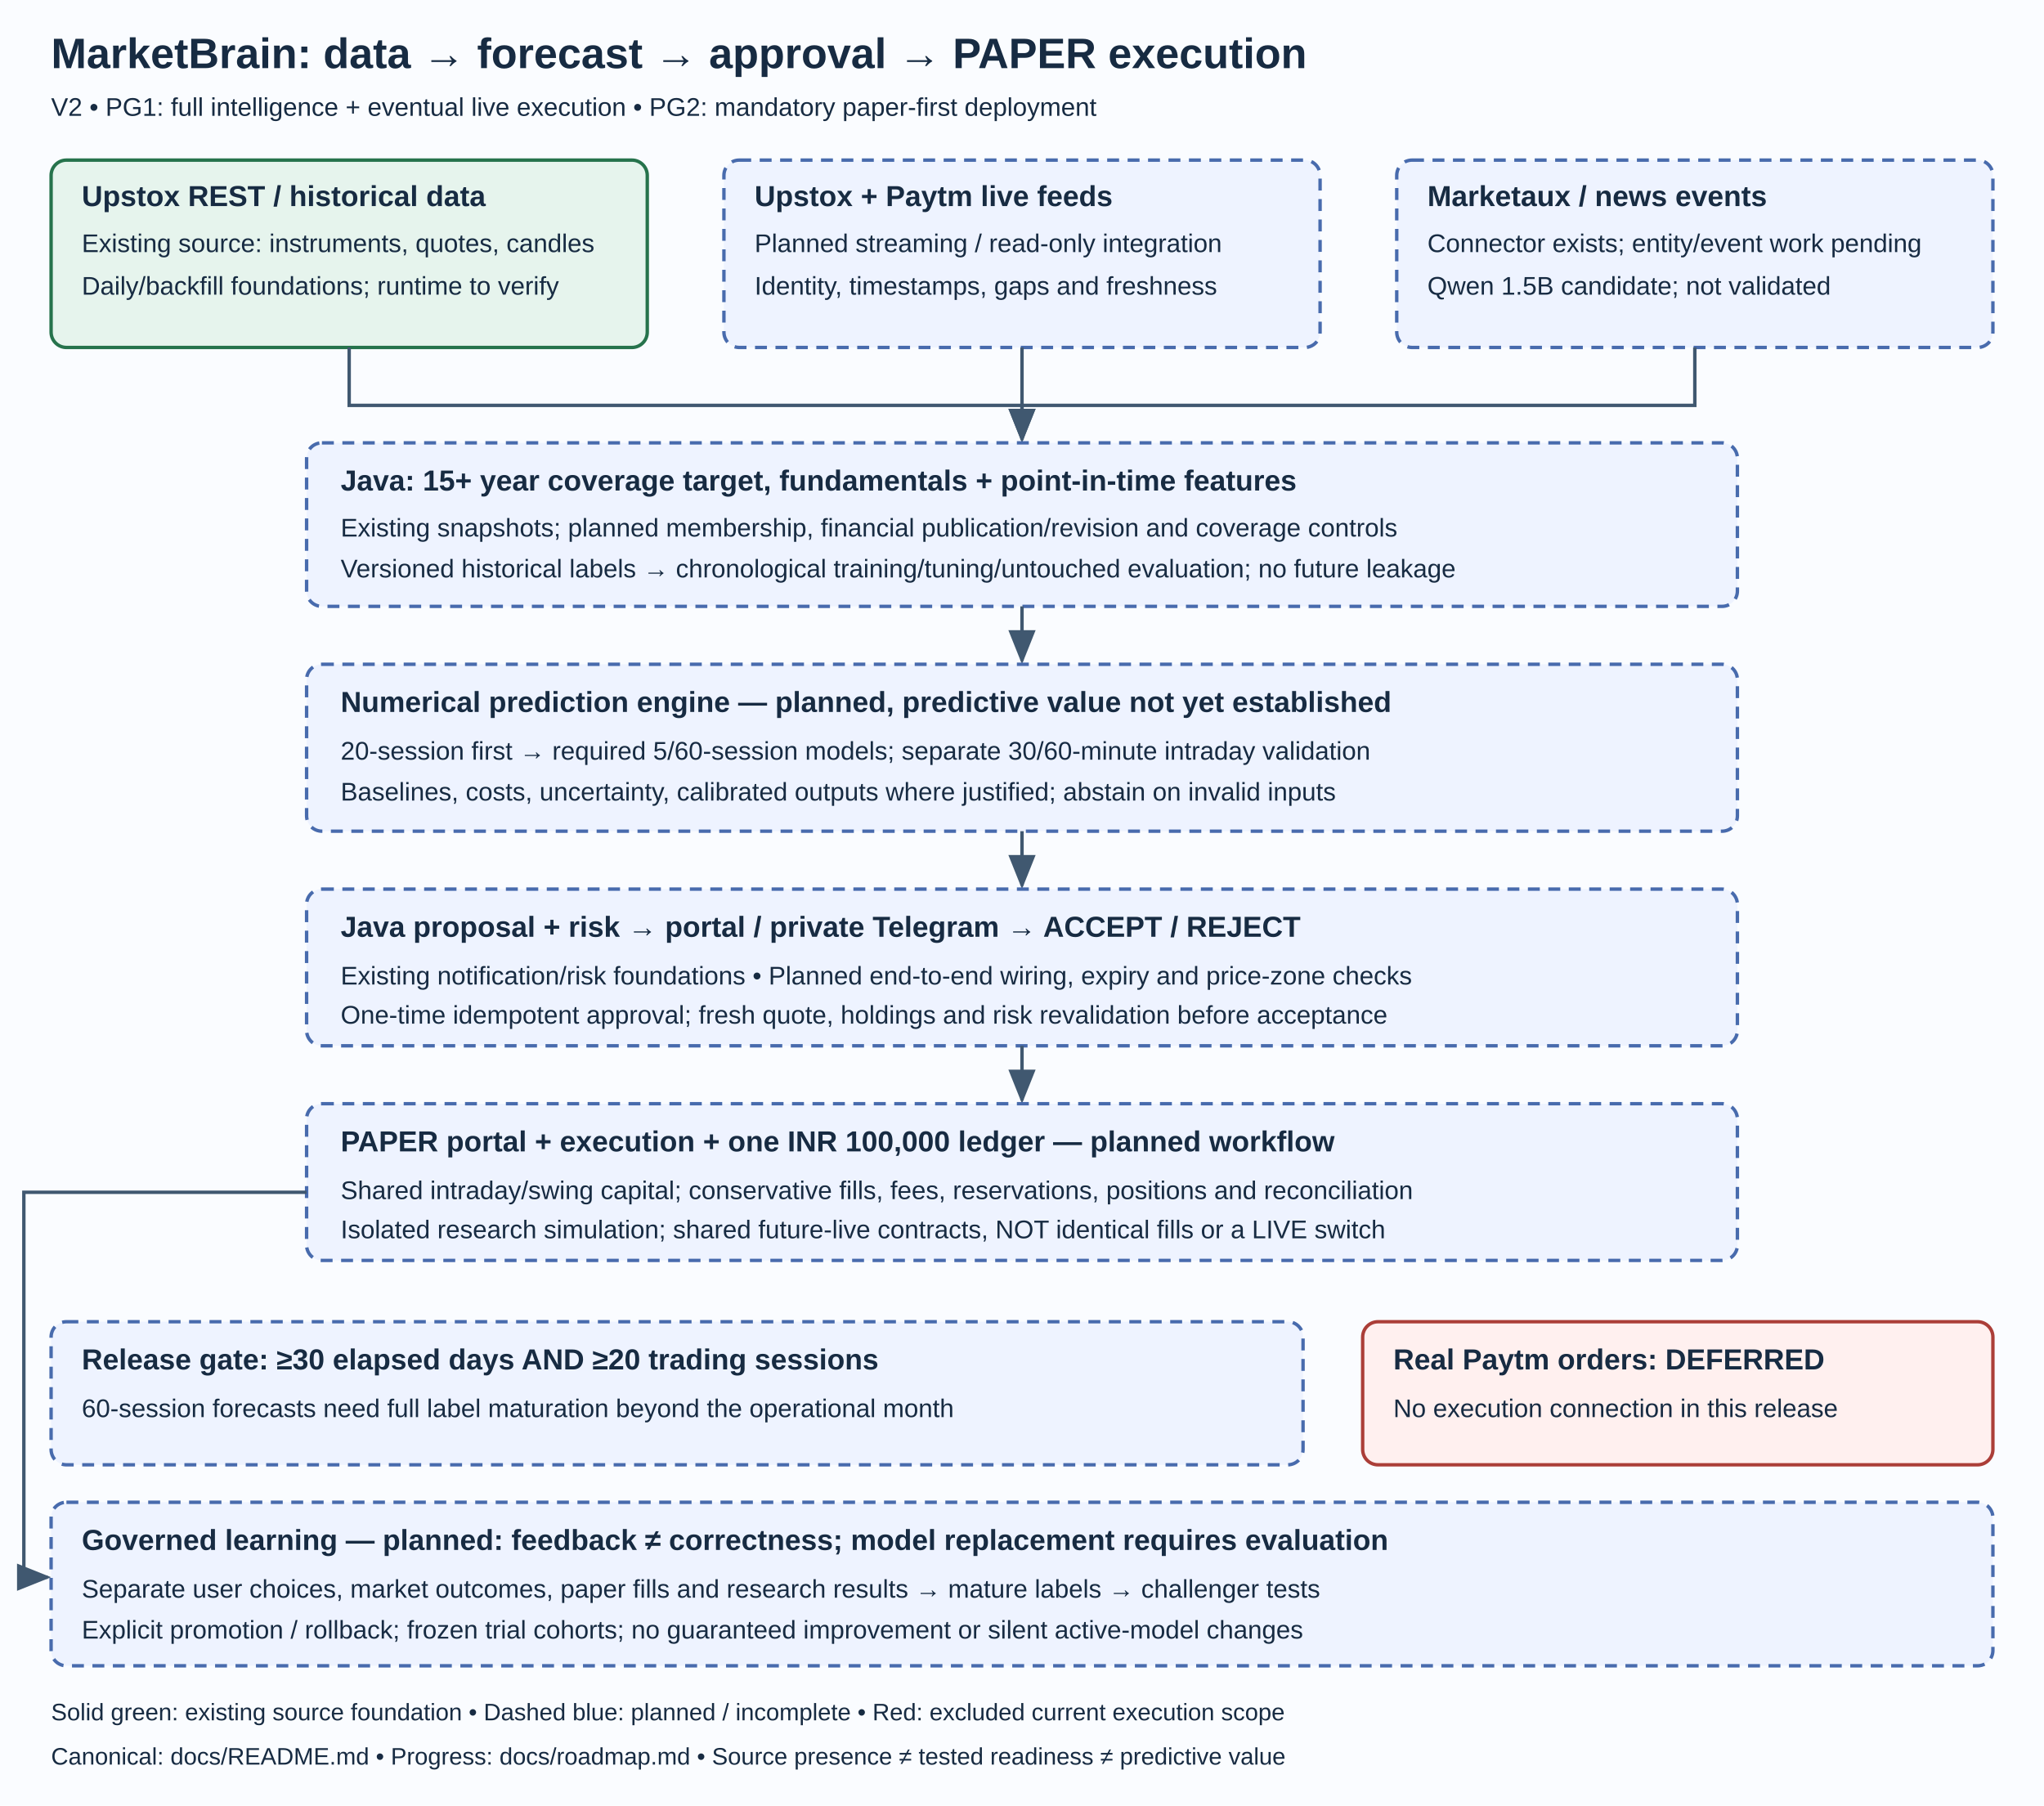
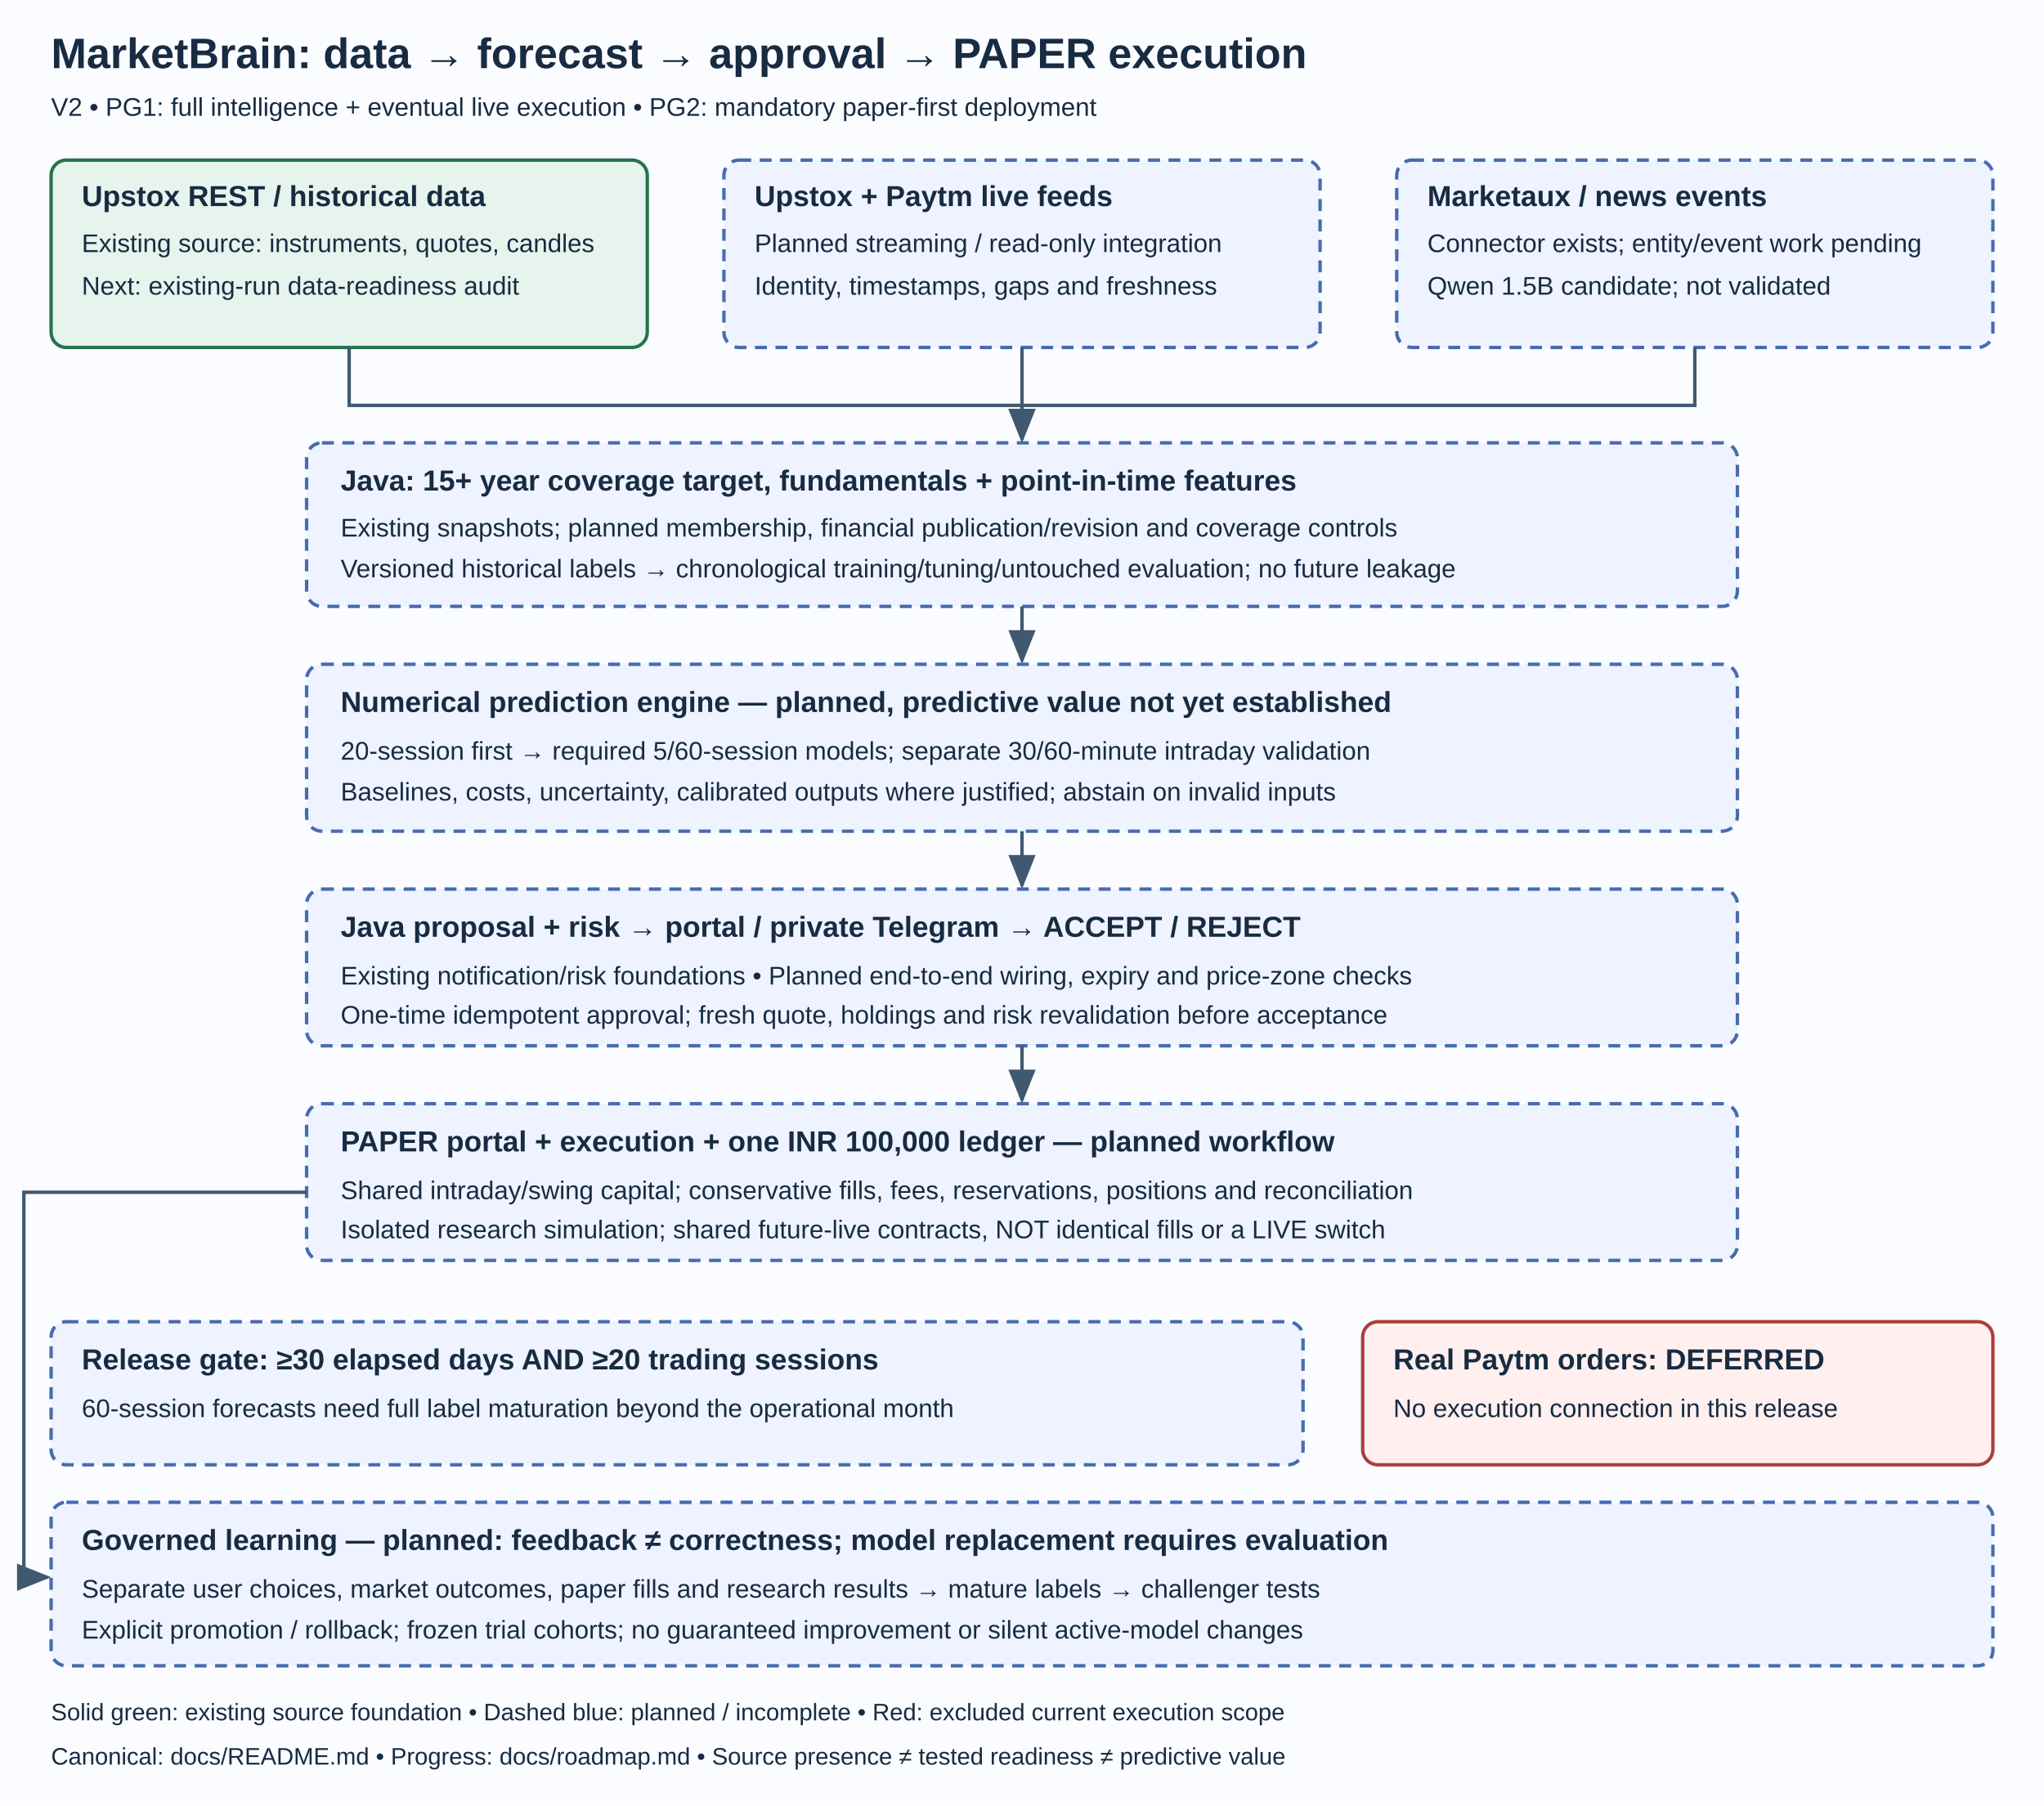
<svg xmlns="http://www.w3.org/2000/svg" width="1200" height="1060" viewBox="0 0 1200 1060" role="img" aria-labelledby="title desc">
  <defs>
    <marker id="arrow" markerWidth="10" markerHeight="8" refX="9" refY="4" orient="auto">
      <path d="M0,0 L10,4 L0,8 Z" fill="#405870" />
    </marker>
    <style>
      text { font-family: Arial, sans-serif; fill: #172b42; }
      .heading { font-size: 25px; font-weight: bold; }
      .label { font-size: 17px; font-weight: bold; }
      .body { font-size: 15px; }
      .small { font-size: 14px; }
      .existing { fill: #e6f4ed; stroke: #26734c; stroke-width: 2; }
      .planned { fill: #eef3ff; stroke: #486bad; stroke-width: 2; stroke-dasharray: 7 5; }
      .blocked { fill: #fff0ef; stroke: #ab3e38; stroke-width: 2; }
      .line { fill: none; stroke: #405870; stroke-width: 2; marker-end: url(#arrow); }
    </style>
  </defs>
  <rect width="1200" height="1060" fill="#fafcff" />
  <text x="30" y="40" class="heading">MarketBrain: data → forecast → approval → PAPER execution</text>
  <text x="30" y="68" class="body">V2 • PG1: full intelligence + eventual live execution • PG2: mandatory paper-first deployment</text>
  <rect x="30" y="94" width="350" height="110" rx="9" class="existing" />
  <text x="48" y="121" class="label">Upstox REST / historical data</text>
  <text x="48" y="148" class="body">Existing source: instruments, quotes, candles</text>
-   <text x="48" y="173" class="body">Daily/backfill foundations; runtime to verify</text>
+   <text x="48" y="173" class="body">Next: existing-run data-readiness audit</text>
  <rect x="425" y="94" width="350" height="110" rx="9" class="planned" />
  <text x="443" y="121" class="label">Upstox + Paytm live feeds</text>
  <text x="443" y="148" class="body">Planned streaming / read-only integration</text>
  <text x="443" y="173" class="body">Identity, timestamps, gaps and freshness</text>
  <rect x="820" y="94" width="350" height="110" rx="9" class="planned" />
  <text x="838" y="121" class="label">Marketaux / news events</text>
  <text x="838" y="148" class="body">Connector exists; entity/event work pending</text>
  <text x="838" y="173" class="body">Qwen 1.5B candidate; not validated</text>
  <path d="M205 204 V238 H600 V258" class="line" />
  <path d="M600 204 V258" class="line" />
  <path d="M995 204 V238 H600" fill="none" stroke="#405870" stroke-width="2" />
  <rect x="180" y="260" width="840" height="96" rx="9" class="planned" />
  <text x="200" y="288" class="label">Java: 15+ year coverage target, fundamentals + point-in-time features</text>
  <text x="200" y="315" class="body">Existing snapshots; planned membership, financial publication/revision and coverage controls</text>
  <text x="200" y="339" class="body">Versioned historical labels → chronological training/tuning/untouched evaluation; no future leakage</text>
  <path d="M600 356 V388" class="line" />
  <rect x="180" y="390" width="840" height="98" rx="9" class="planned" />
  <text x="200" y="418" class="label">Numerical prediction engine — planned, predictive value not yet established</text>
  <text x="200" y="446" class="body">20-session first → required 5/60-session models; separate 30/60-minute intraday validation</text>
  <text x="200" y="470" class="body">Baselines, costs, uncertainty, calibrated outputs where justified; abstain on invalid inputs</text>
  <path d="M600 488 V520" class="line" />
  <rect x="180" y="522" width="840" height="92" rx="9" class="planned" />
  <text x="200" y="550" class="label">Java proposal + risk → portal / private Telegram → ACCEPT / REJECT</text>
  <text x="200" y="578" class="body">Existing notification/risk foundations • Planned end-to-end wiring, expiry and price-zone checks</text>
  <text x="200" y="601" class="body">One-time idempotent approval; fresh quote, holdings and risk revalidation before acceptance</text>
  <path d="M600 614 V646" class="line" />
  <rect x="180" y="648" width="840" height="92" rx="9" class="planned" />
  <text x="200" y="676" class="label">PAPER portal + execution + one INR 100,000 ledger — planned workflow</text>
  <text x="200" y="704" class="body">Shared intraday/swing capital; conservative fills, fees, reservations, positions and reconciliation</text>
  <text x="200" y="727" class="body">Isolated research simulation; shared future-live contracts, NOT identical fills or a LIVE switch</text>
  <rect x="30" y="776" width="735" height="84" rx="9" class="planned" />
  <text x="48" y="804" class="label">Release gate: ≥30 elapsed days AND ≥20 trading sessions</text>
  <text x="48" y="832" class="body">60-session forecasts need full label maturation beyond the operational month</text>
  <rect x="800" y="776" width="370" height="84" rx="9" class="blocked" />
  <text x="818" y="804" class="label">Real Paytm orders: DEFERRED</text>
  <text x="818" y="832" class="body">No execution connection in this release</text>
  <path d="M180 700 H14 V926 H28" class="line" />
  <rect x="30" y="882" width="1140" height="96" rx="9" class="planned" />
  <text x="48" y="910" class="label">Governed learning — planned: feedback ≠ correctness; model replacement requires evaluation</text>
  <text x="48" y="938" class="body">Separate user choices, market outcomes, paper fills and research results → mature labels → challenger tests</text>
  <text x="48" y="962" class="body">Explicit promotion / rollback; frozen trial cohorts; no guaranteed improvement or silent active-model changes</text>
  <text x="30" y="1010" class="small">Solid green: existing source foundation • Dashed blue: planned / incomplete • Red: excluded current execution scope</text>
  <text x="30" y="1036" class="small">Canonical: docs/README.md • Progress: docs/roadmap.md • Source presence ≠ tested readiness ≠ predictive value</text>
</svg>
